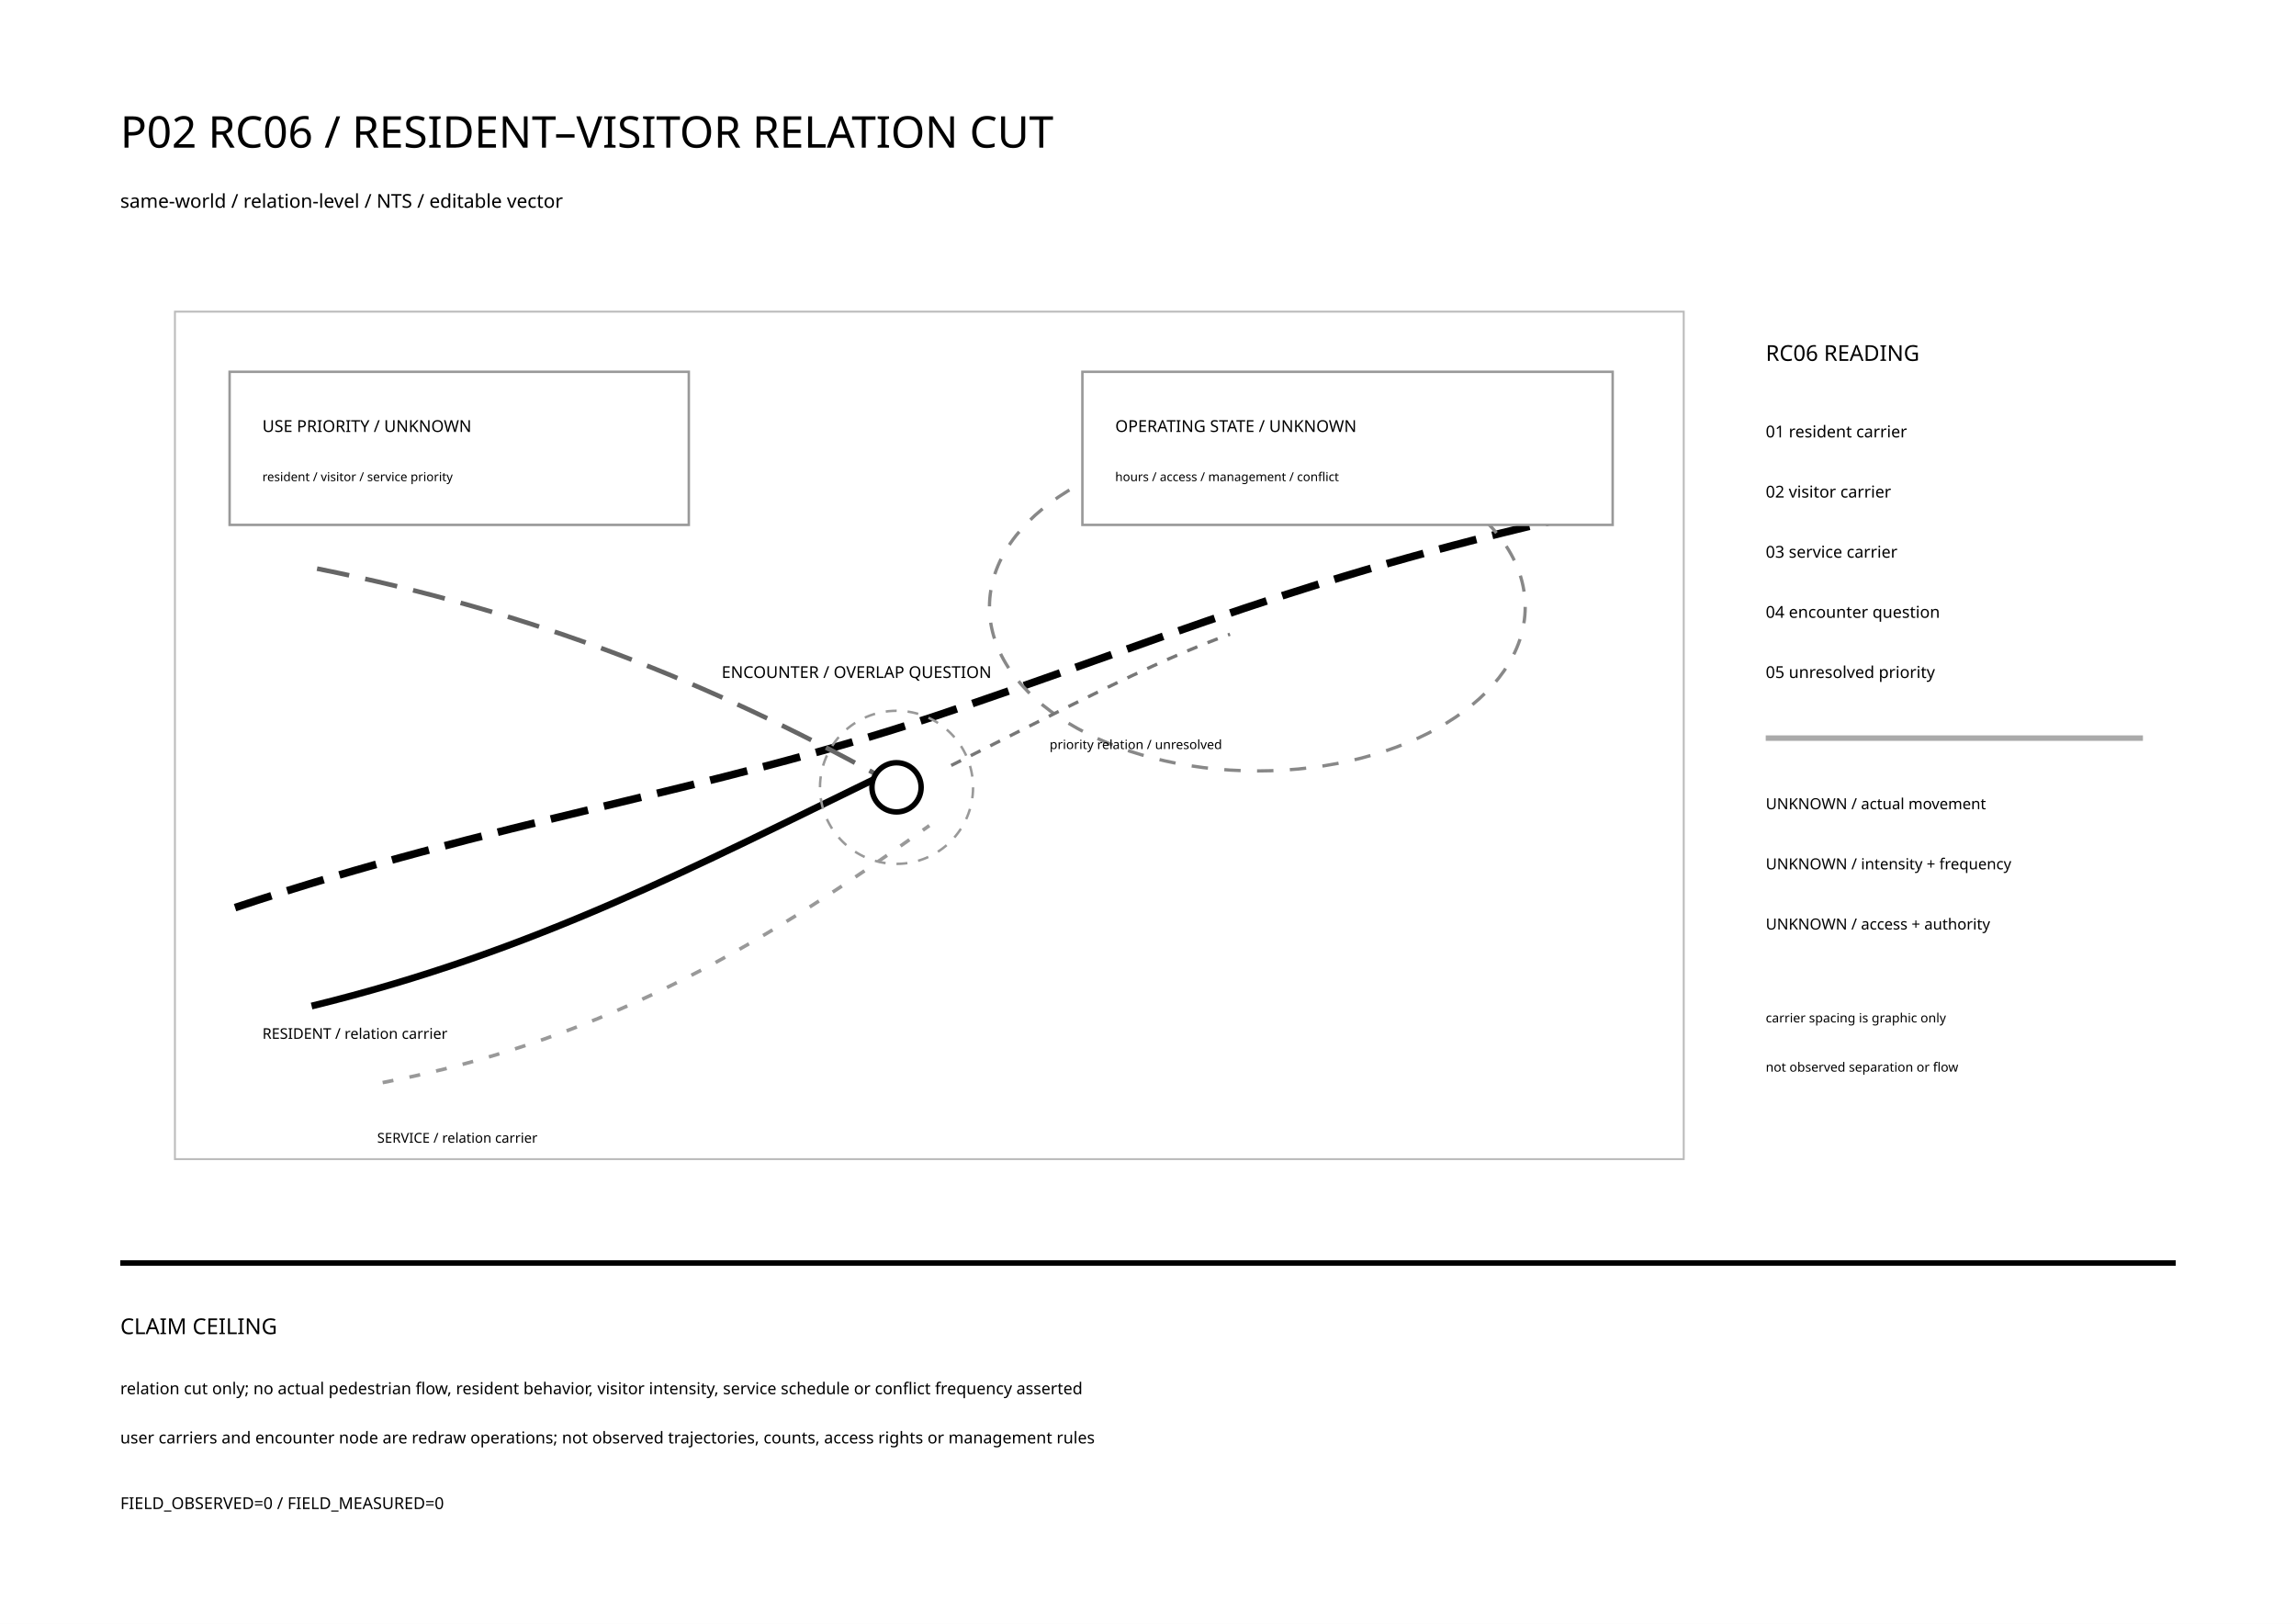
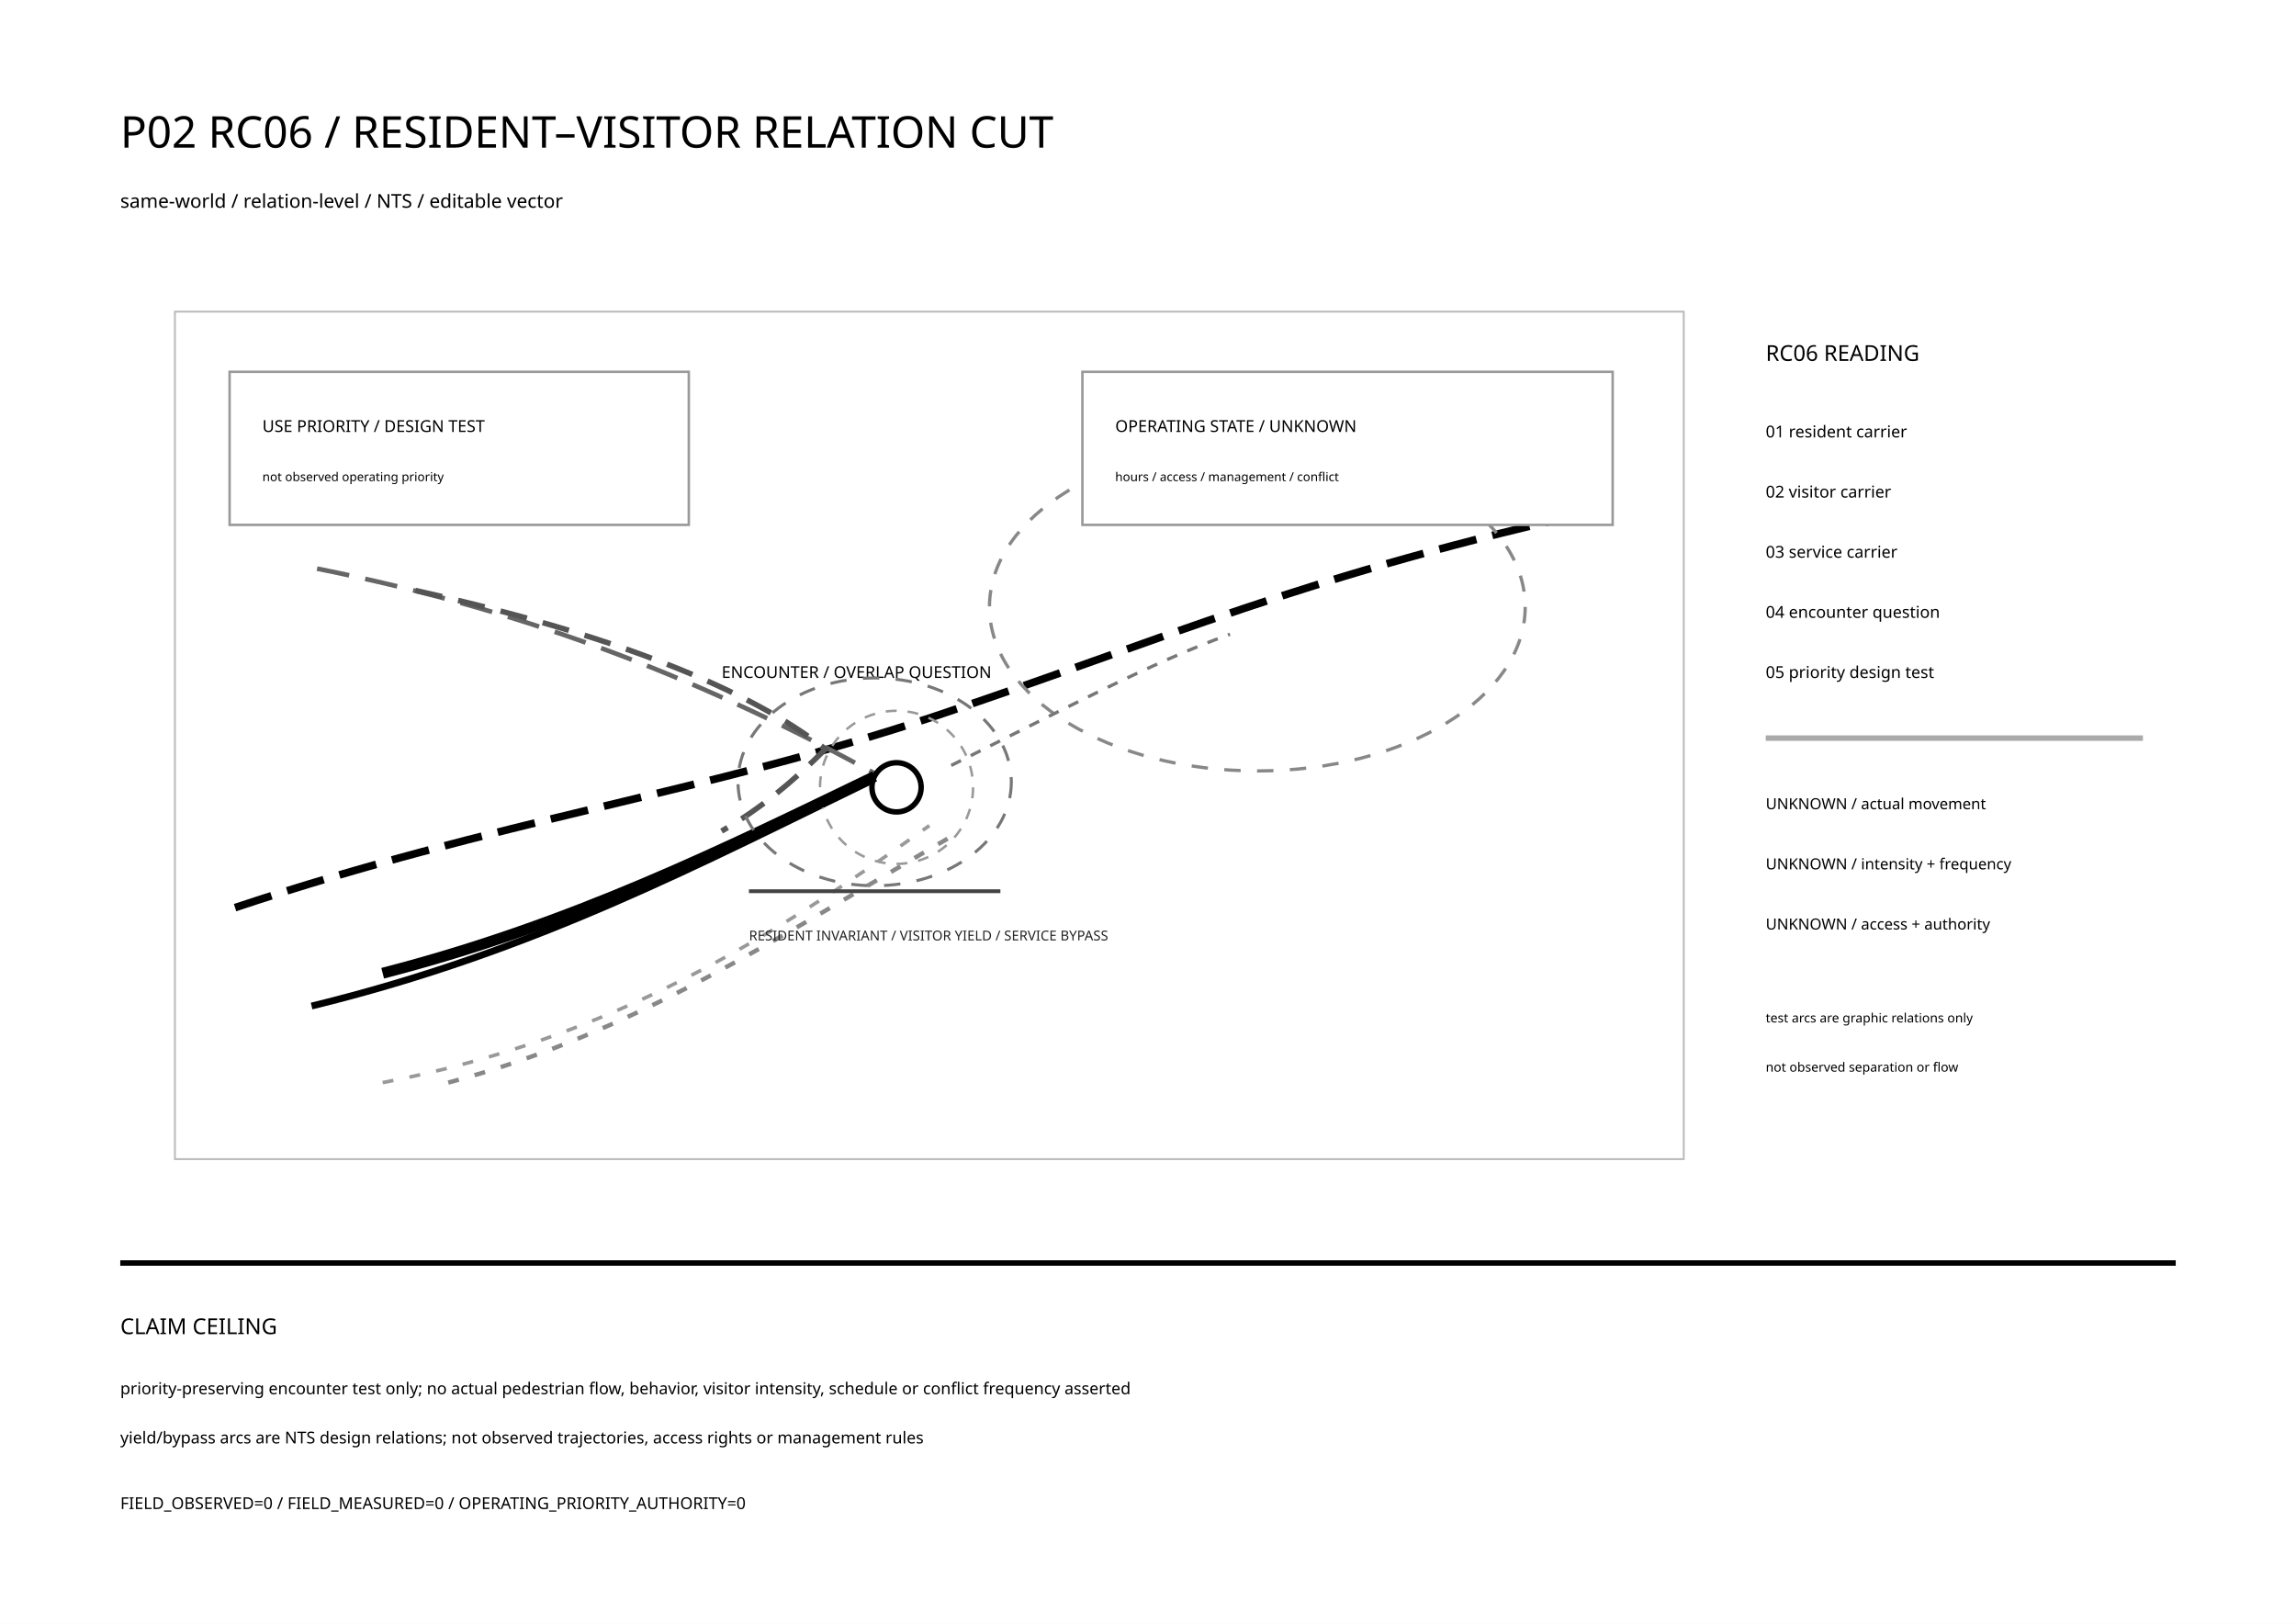
<svg xmlns="http://www.w3.org/2000/svg" width="420mm" height="297mm" viewBox="0 0 420 297">
  <rect width="420" height="297" fill="white" />
  <g id="L00-FRAME" font-family="sans-serif">
    <text x="22" y="27" font-size="8">P02 RC06 / RESIDENT–VISITOR RELATION CUT</text>
    <text x="22" y="38" font-size="3.5">same-world / relation-level / NTS / editable vector</text>
  </g>
  <g id="L08-FIELD">
    <rect x="32" y="57" width="276" height="155" fill="none" stroke="#bbb" stroke-width="0.35" />
  </g>
  <g id="L10-RELATIONS" fill="none">
    <path id="REL-ROUTE-PRIMARY-01" d="M43 166 C91 150 129 145 171 131 S239 105 294 93" stroke="black" stroke-width="1.4" stroke-dasharray="7 3" />
    <ellipse id="REL-CLUSTER-01" cx="230" cy="111" rx="49" ry="30" stroke="#888" stroke-width="0.6" stroke-dasharray="3 3" />
  </g>
  <g id="L15-USERS" font-family="sans-serif">
    <path id="RC06-RESIDENT-CARRIER" d="M57 184 C98 174 128 158 161 142" fill="none" stroke="black" stroke-width="1.25" />
    <path id="RC06-VISITOR-CARRIER" d="M58 104 C98 112 130 125 161 142" fill="none" stroke="#666" stroke-width="0.85" stroke-dasharray="6 3" />
    <path id="RC06-SERVICE-CARRIER" d="M70 198 C112 190 142 171 170 151" fill="none" stroke="#999" stroke-width="0.65" stroke-dasharray="2 3" />
    <circle id="RC06-ENCOUNTER-NODE" cx="164" cy="144" r="4.5" fill="white" stroke="black" stroke-width="1" />
    <circle id="RC06-ENCOUNTER-UNCERTAINTY" cx="164" cy="144" r="14" fill="none" stroke="#999" stroke-width="0.45" stroke-dasharray="2 2" />
    <text x="132" y="124" font-size="3">ENCOUNTER / OVERLAP QUESTION</text>
-     <text x="48" y="190" font-size="2.7">RESIDENT / relation carrier</text>
-     <text x="48" y="96" font-size="2.7">VISITOR / relation carrier</text>
-     <text x="69" y="209" font-size="2.5">SERVICE / relation carrier</text>
    <path id="RC06-CLUSTER-PRIORITY-RELATION" d="M174 140 C194 130 211 121 225 116" fill="none" stroke="#777" stroke-width="0.6" stroke-dasharray="2 2" />
-     <text x="192" y="137" font-size="2.35">priority relation / unresolved</text>
+   </g>
+   <g id="L18-DESIGN-TEST" fill="none" font-family="sans-serif">
+     <path id="RC06-RESIDENT-INVARIANT" d="M70 178 C105 169 133 155 160 142" stroke="black" stroke-width="2" />
+     <path id="RC06-VISITOR-YIELD-ARC" d="M76 108 C112 116 137 126 151 137 C145 143 139 148 132 152" stroke="#555" stroke-width="1" stroke-dasharray="5 3" />
+     <path id="RC06-SERVICE-BYPASS-ARC" d="M82 198 C116 189 143 171 174 153" stroke="#888" stroke-width="0.8" stroke-dasharray="2 3" />
+     <ellipse id="RC06-ENCOUNTER-TEST-ZONE" cx="160" cy="143" rx="25" ry="19" stroke="#777" stroke-width="0.55" stroke-dasharray="3 3" />
+     <path id="RC06-PRIORITY-SEQUENCE" d="M137 163 L183 163" stroke="#444" stroke-width="0.7" />
+     <text x="137" y="172" font-size="2.5" fill="#222">RESIDENT INVARIANT / VISITOR YIELD / SERVICE BYPASS</text>
  </g>
  <g id="L20-STATE" font-family="sans-serif">
    <rect x="42" y="68" width="84" height="28" fill="white" stroke="#999" stroke-width="0.45" />
-     <text x="48" y="79" font-size="3">USE PRIORITY / UNKNOWN</text>
-     <text x="48" y="88" font-size="2.25">resident / visitor / service priority</text>
+     <text x="48" y="79" font-size="3">USE PRIORITY / DESIGN TEST</text>
+     <text x="48" y="88" font-size="2.25">not observed operating priority</text>
    <rect x="198" y="68" width="97" height="28" fill="white" stroke="#999" stroke-width="0.45" />
    <text x="204" y="79" font-size="3">OPERATING STATE / UNKNOWN</text>
    <text x="204" y="88" font-size="2.25">hours / access / management / conflict</text>
  </g>
  <g id="L30-READING" font-family="sans-serif">
    <text x="323" y="66" font-size="4">RC06 READING</text>
    <text x="323" y="80" font-size="3">01 resident carrier</text>
    <text x="323" y="91" font-size="3">02 visitor carrier</text>
    <text x="323" y="102" font-size="3">03 service carrier</text>
    <text x="323" y="113" font-size="3">04 encounter question</text>
-     <text x="323" y="124" font-size="3">05 unresolved priority</text>
+     <text x="323" y="124" font-size="3">05 priority design test</text>
    <line x1="323" y1="135" x2="392" y2="135" stroke="#aaa" />
    <text x="323" y="148" font-size="2.8">UNKNOWN / actual movement</text>
    <text x="323" y="159" font-size="2.8">UNKNOWN / intensity + frequency</text>
    <text x="323" y="170" font-size="2.8">UNKNOWN / access + authority</text>
-     <text x="323" y="187" font-size="2.35">carrier spacing is graphic only</text>
+     <text x="323" y="187" font-size="2.35">test arcs are graphic relations only</text>
    <text x="323" y="196" font-size="2.35">not observed separation or flow</text>
  </g>
  <g id="L40-CLAIM" font-family="sans-serif">
    <line x1="22" y1="231" x2="398" y2="231" stroke="black" />
    <text x="22" y="244" font-size="4">CLAIM CEILING</text>
-     <text x="22" y="255" font-size="3">relation cut only; no actual pedestrian flow, resident behavior, visitor intensity, service schedule or conflict frequency asserted</text>
-     <text x="22" y="264" font-size="3">user carriers and encounter node are redraw operations; not observed trajectories, counts, access rights or management rules</text>
-     <text x="22" y="276" font-size="3">FIELD_OBSERVED=0 / FIELD_MEASURED=0</text>
+     <text x="22" y="255" font-size="3">priority-preserving encounter test only; no actual pedestrian flow, behavior, visitor intensity, schedule or conflict frequency asserted</text>
+     <text x="22" y="264" font-size="3">yield/bypass arcs are NTS design relations; not observed trajectories, access rights or management rules</text>
+     <text x="22" y="276" font-size="3">FIELD_OBSERVED=0 / FIELD_MEASURED=0 / OPERATING_PRIORITY_AUTHORITY=0</text>
  </g>
</svg>
